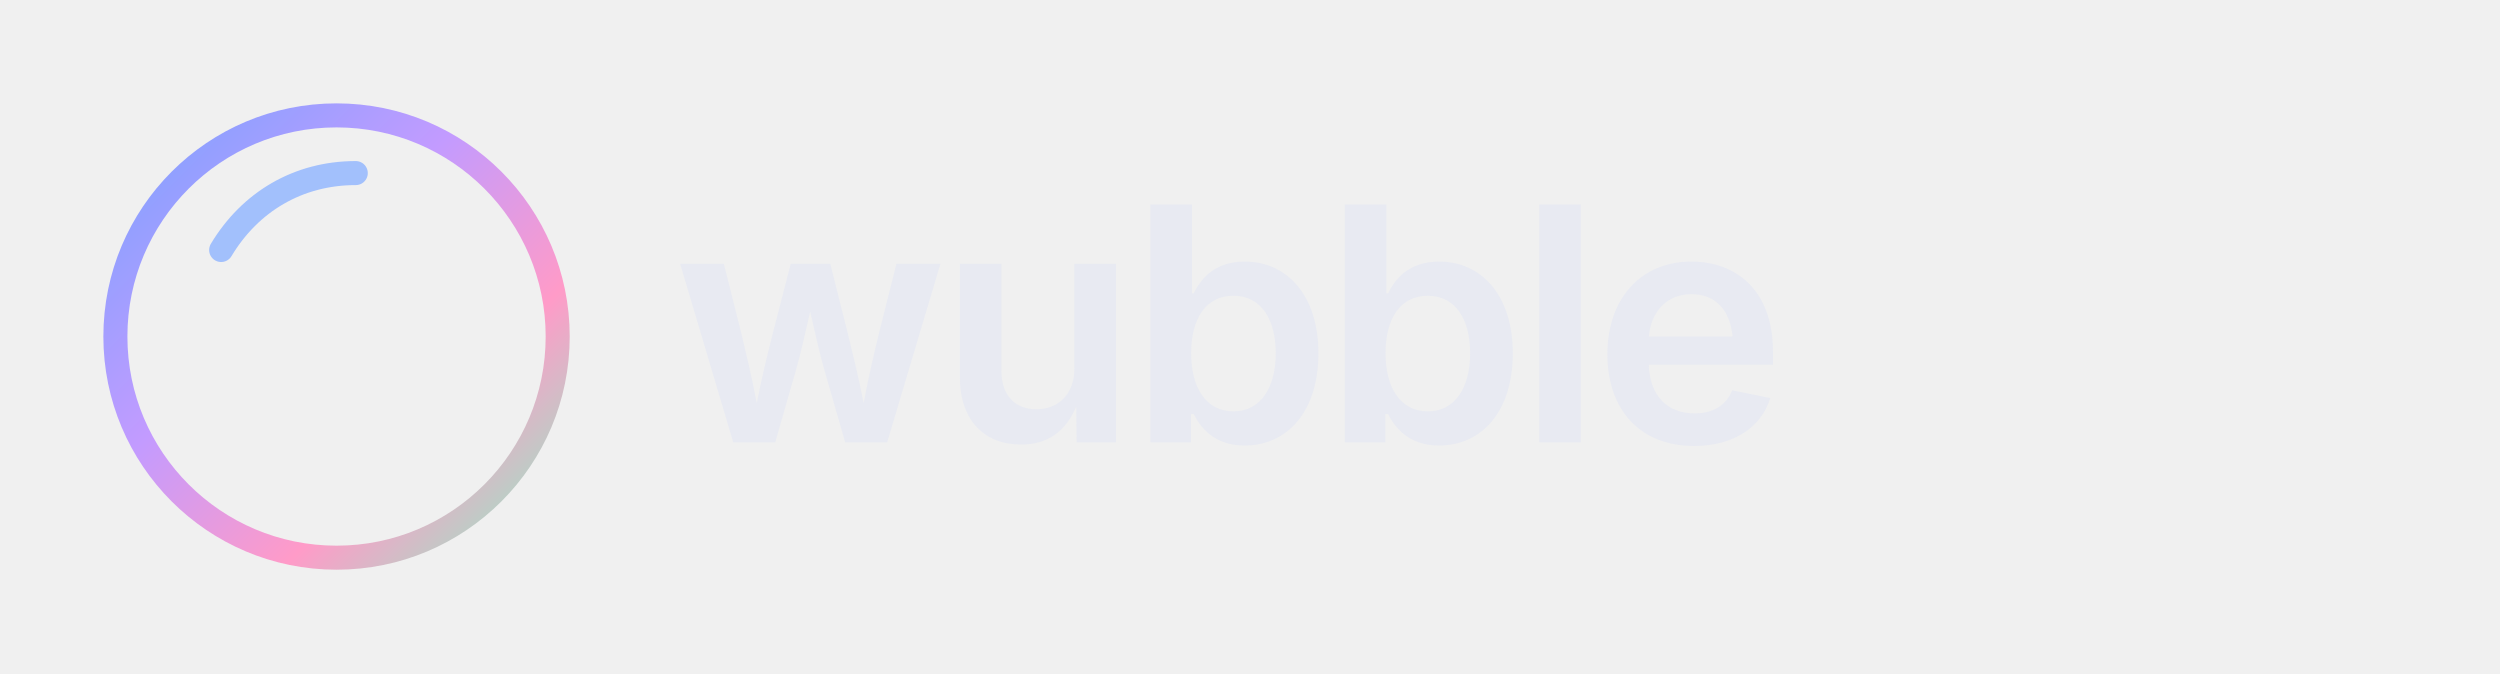
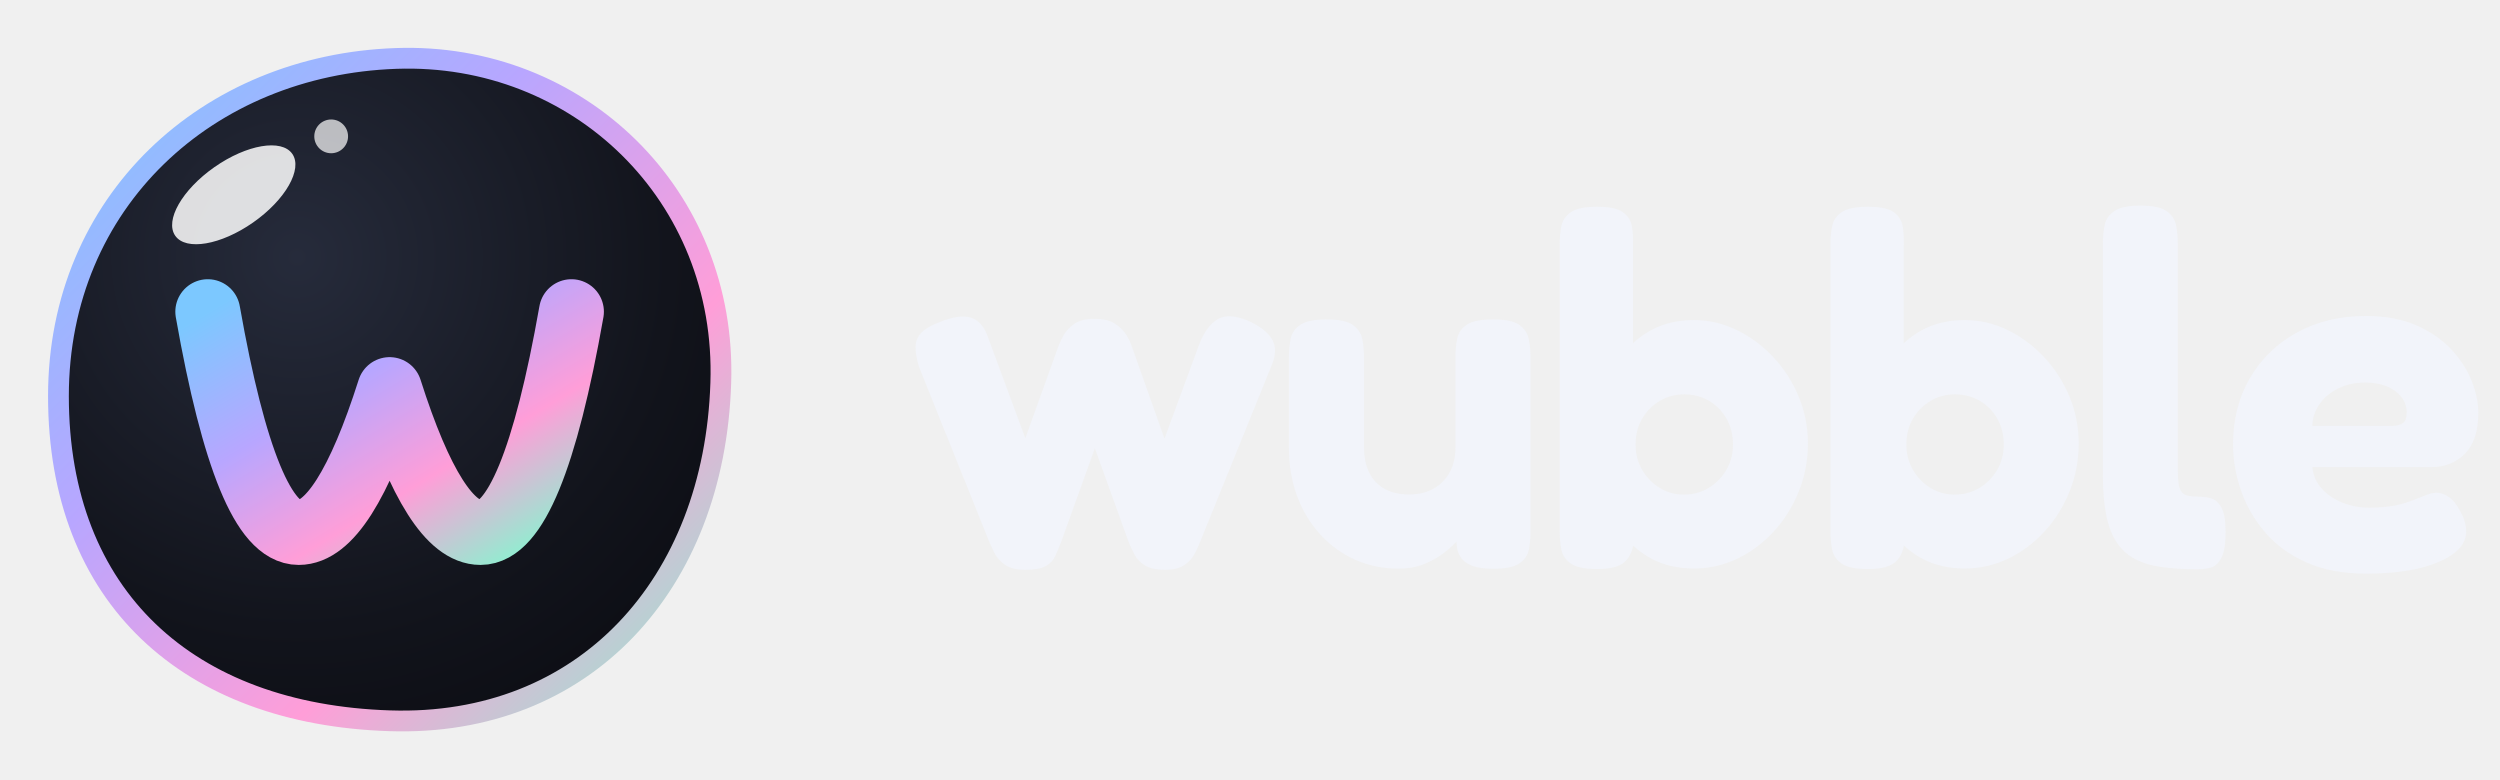
- <svg xmlns="http://www.w3.org/2000/svg" viewBox="0 0 520 140" role="img" aria-label="wubble">
+ <svg xmlns="http://www.w3.org/2000/svg" viewBox="0 0 385 120" role="img" aria-label="wubble">
  <defs>
    <linearGradient id="film" x1="0" y1="0" x2="1" y2="1">
-       <stop offset="0" stop-color="#7aa2ff" />
-       <stop offset="0.4" stop-color="#c39bff" />
-       <stop offset="0.7" stop-color="#ff9bc8" />
-       <stop offset="1" stop-color="#8ef0c4" />
+       <stop offset="0" stop-color="#7CC8FF" />
+       <stop offset=".36" stop-color="#B8A6FF" />
+       <stop offset=".68" stop-color="#FF9ED8" />
+       <stop offset="1" stop-color="#8AF2D0" />
    </linearGradient>
+     <radialGradient id="body" cx=".36" cy=".3" r=".85">
+       <stop offset="0" stop-color="#262B3B" />
+       <stop offset=".66" stop-color="#12141C" />
+       <stop offset="1" stop-color="#0B0C12" />
+     </radialGradient>
  </defs>
-   <circle cx="70" cy="70" r="46" fill="none" stroke="url(#film)" stroke-width="5" />
-   <path d="M46 52c6-10 16-16 28-16" fill="none" stroke="#8fb4ff" stroke-width="5" stroke-linecap="round" opacity="0.8" />
-   <text x="140" y="92" font-family="Inter, 'Helvetica Neue', Arial, sans-serif" font-size="68" font-weight="600" letter-spacing="-2" fill="#e8eaf2">wubble</text>
+   <path d="M61 9C89 8 112 30 111 59C110 90 90 112 60 111C29 110 9 92 9 61C9 31 32 10 61 9Z" fill="url(#body)" />
+   <path d="M61 9C89 8 112 30 111 59C110 90 90 112 60 111C29 110 9 92 9 61C9 31 32 10 61 9Z" fill="none" stroke="url(#film)" stroke-width="3.2" />
+   <path d="M32 48Q38 82 46 82Q53 82 60 60Q67 82 74 82Q82 82 88 48" fill="none" stroke="url(#film)" stroke-width="10" stroke-linecap="round" stroke-linejoin="round" />
+   <ellipse cx="36" cy="30" rx="11" ry="5.2" transform="rotate(-35 36 30)" fill="#FFFFFF" opacity=".85" />
+   <circle cx="51" cy="21" r="2.6" fill="#FFFFFF" opacity=".7" />
+   <g transform="translate(0 86.94)">
+     <path d="M157.88 0.81Q155.86 0.81 154.75 0.02Q153.64 -0.77 153.12 -1.83Q152.6 -2.9 152.27 -3.69L141.5 -30.51Q140.96 -32.33 141 -33.58Q141.04 -34.83 141.92 -35.73Q142.81 -36.63 144.67 -37.32Q147.65 -38.57 149.49 -38.03Q151.33 -37.48 152.2 -34.87L157.9 -19.45L163.01 -33.66Q163.29 -34.39 163.82 -35.35Q164.35 -36.31 165.47 -37.08Q166.6 -37.84 168.5 -37.84Q170.59 -37.84 171.73 -37.08Q172.87 -36.31 173.47 -35.33Q174.06 -34.35 174.28 -33.64L179.33 -19.39L184.68 -33.91Q185.8 -36.79 187.54 -37.79Q189.29 -38.78 192.21 -37.54Q194.9 -36.36 195.9 -34.68Q196.89 -32.99 195.72 -30.39L184.89 -3.67Q184.57 -2.84 184.04 -1.78Q183.51 -0.71 182.43 0.05Q181.34 0.81 179.4 0.81Q177.41 0.81 176.32 0.13Q175.24 -0.54 174.68 -1.59Q174.12 -2.65 173.72 -3.72L168.61 -17.91L163.5 -3.72Q162.99 -2.36 162.52 -1.33Q162.05 -0.31 161.02 0.25Q159.99 0.81 157.88 0.81ZM215.38 0.63Q211.79 0.63 208.71 -0.74Q205.63 -2.11 203.33 -4.63Q201.02 -7.14 199.75 -10.55Q198.49 -13.96 198.49 -18.05V-31.95Q198.49 -33.48 198.77 -34.79Q199.04 -36.1 200.26 -36.92Q201.48 -37.75 204.27 -37.75Q207.13 -37.75 208.32 -36.91Q209.51 -36.08 209.79 -34.74Q210.06 -33.41 210.06 -31.87V-18.03Q210.06 -15.78 210.86 -14.16Q211.66 -12.54 213.22 -11.66Q214.79 -10.79 216.98 -10.79Q219.18 -10.79 220.78 -11.69Q222.37 -12.6 223.26 -14.22Q224.14 -15.84 224.14 -18.03V-32.01Q224.14 -33.54 224.42 -34.85Q224.7 -36.15 225.91 -36.95Q227.13 -37.75 229.94 -37.75Q232.78 -37.75 233.96 -36.91Q235.14 -36.08 235.42 -34.74Q235.7 -33.41 235.7 -31.93V-4.92Q235.7 -3.48 235.42 -2.21Q235.14 -0.94 233.93 -0.14Q232.72 0.65 229.92 0.65Q227.88 0.65 226.72 0.19Q225.56 -0.27 225.04 -0.99Q224.52 -1.71 224.41 -2.47Q224.29 -3.23 224.29 -3.82L225.27 -4.67Q225.02 -4.34 224.25 -3.49Q223.49 -2.65 222.22 -1.69Q220.95 -0.73 219.25 -0.05Q217.55 0.63 215.38 0.63ZM260.87 0.61Q257.1 0.61 254.24 -0.95Q251.38 -2.52 249.48 -5.22Q247.58 -7.93 246.63 -11.39Q245.68 -14.84 245.74 -18.7Q245.8 -22.5 246.78 -25.94Q247.75 -29.38 249.66 -32.01Q251.56 -34.64 254.36 -36.14Q257.16 -37.65 260.87 -37.65Q264.3 -37.65 267.46 -36.12Q270.62 -34.58 273.1 -31.93Q275.58 -29.28 277 -25.85Q278.42 -22.43 278.42 -18.64Q278.42 -14.73 277 -11.22Q275.58 -7.72 273.13 -5.06Q270.68 -2.4 267.52 -0.89Q264.36 0.61 260.87 0.61ZM259.31 -10.77Q261.42 -10.77 263.13 -11.8Q264.84 -12.83 265.86 -14.57Q266.88 -16.32 266.88 -18.47Q266.88 -20.7 265.89 -22.45Q264.9 -24.21 263.19 -25.21Q261.48 -26.21 259.37 -26.21Q257.28 -26.21 255.57 -25.18Q253.86 -24.15 252.87 -22.43Q251.88 -20.7 251.88 -18.47Q251.88 -16.32 252.9 -14.57Q253.92 -12.83 255.6 -11.8Q257.28 -10.77 259.31 -10.77ZM245.93 0.69Q243.15 0.69 241.93 -0.14Q240.71 -0.98 240.45 -2.31Q240.19 -3.65 240.19 -5.13V-49.32Q240.19 -50.88 240.47 -52.19Q240.75 -53.49 241.97 -54.3Q243.18 -55.1 245.97 -55.1Q248.77 -55.1 249.92 -54.27Q251.08 -53.43 251.31 -52.1Q251.54 -50.76 251.48 -49.29V-2.78Q251.08 -0.96 249.84 -0.13Q248.6 0.69 245.93 0.69ZM302.57 0.61Q298.81 0.61 295.95 -0.95Q293.09 -2.52 291.18 -5.22Q289.28 -7.93 288.33 -11.39Q287.38 -14.84 287.44 -18.7Q287.5 -22.5 288.48 -25.94Q289.46 -29.38 291.36 -32.01Q293.26 -34.64 296.06 -36.14Q298.86 -37.65 302.57 -37.65Q306.01 -37.65 309.17 -36.12Q312.32 -34.58 314.8 -31.93Q317.28 -29.28 318.7 -25.85Q320.12 -22.43 320.12 -18.64Q320.12 -14.73 318.7 -11.22Q317.28 -7.72 314.83 -5.06Q312.38 -2.4 309.22 -0.89Q306.06 0.61 302.57 0.61ZM301.02 -10.77Q303.13 -10.77 304.84 -11.8Q306.54 -12.83 307.56 -14.57Q308.58 -16.32 308.58 -18.47Q308.58 -20.7 307.59 -22.45Q306.6 -24.21 304.89 -25.21Q303.18 -26.21 301.07 -26.21Q298.98 -26.21 297.27 -25.18Q295.56 -24.15 294.57 -22.43Q293.58 -20.7 293.58 -18.47Q293.58 -16.32 294.6 -14.57Q295.62 -12.83 297.3 -11.8Q298.98 -10.77 301.02 -10.77ZM287.63 0.69Q284.85 0.69 283.63 -0.14Q282.41 -0.98 282.15 -2.31Q281.89 -3.65 281.89 -5.13V-49.32Q281.89 -50.88 282.17 -52.19Q282.45 -53.49 283.67 -54.3Q284.89 -55.1 287.67 -55.1Q290.47 -55.1 291.63 -54.27Q292.78 -53.43 293.01 -52.1Q293.24 -50.76 293.18 -49.29V-2.78Q292.78 -0.96 291.54 -0.13Q290.3 0.69 287.63 0.69ZM338.47 0.73Q335.29 0.73 332.87 0.38Q330.45 0.04 328.74 -0.88Q327.03 -1.8 325.95 -3.45Q324.86 -5.09 324.35 -7.65Q323.84 -10.21 323.84 -13.94V-49.44Q323.84 -51 324.12 -52.3Q324.4 -53.61 325.62 -54.44Q326.84 -55.28 329.62 -55.28Q332.43 -55.28 333.62 -54.45Q334.81 -53.63 335.1 -52.3Q335.38 -50.98 335.38 -49.44V-14.53Q335.38 -13.25 335.51 -12.44Q335.63 -11.64 335.98 -11.18Q336.32 -10.73 336.94 -10.6Q337.55 -10.46 338.51 -10.46Q339.49 -10.46 340.45 -10.21Q341.41 -9.96 342.07 -8.83Q342.74 -7.7 342.74 -5.01Q342.74 -2.21 342.07 -0.99Q341.41 0.23 340.42 0.48Q339.43 0.73 338.47 0.73ZM364.36 1.4Q358.98 1.4 355.11 -0.36Q351.24 -2.11 348.78 -5.02Q346.31 -7.93 345.1 -11.44Q343.89 -14.96 343.89 -18.49Q343.89 -24.29 346.5 -28.74Q349.11 -33.2 353.74 -35.74Q358.37 -38.28 364.34 -38.28Q368.79 -38.28 372.06 -36.86Q375.32 -35.44 377.44 -33.2Q379.56 -30.95 380.61 -28.34Q381.66 -25.73 381.66 -23.37Q381.66 -19.14 379.61 -17.08Q377.57 -15.01 374.42 -15.01H356.1Q356.29 -13.08 357.56 -11.68Q358.83 -10.29 360.76 -9.52Q362.69 -8.76 364.8 -8.76Q366.62 -8.76 368.01 -8.96Q369.41 -9.16 370.42 -9.49Q371.44 -9.83 372.26 -10.17Q373.07 -10.5 373.74 -10.75Q374.4 -11 375.01 -11.06Q376.14 -11.1 377.13 -10.4Q378.12 -9.7 378.87 -8.22Q379.37 -7.33 379.58 -6.57Q379.79 -5.8 379.79 -5.09Q379.79 -3.19 377.92 -1.74Q376.05 -0.29 372.61 0.56Q369.18 1.4 364.36 1.4ZM356.1 -21.35H368.27Q369.46 -21.35 370.05 -21.78Q370.63 -22.21 370.63 -23.39Q370.63 -24.77 369.81 -25.81Q368.98 -26.86 367.56 -27.45Q366.14 -28.03 364.24 -28.03Q361.9 -28.03 360.05 -27.1Q358.19 -26.17 357.17 -24.65Q356.14 -23.14 356.1 -21.35Z" fill="#F2F4FA" />
+   </g>
</svg>
